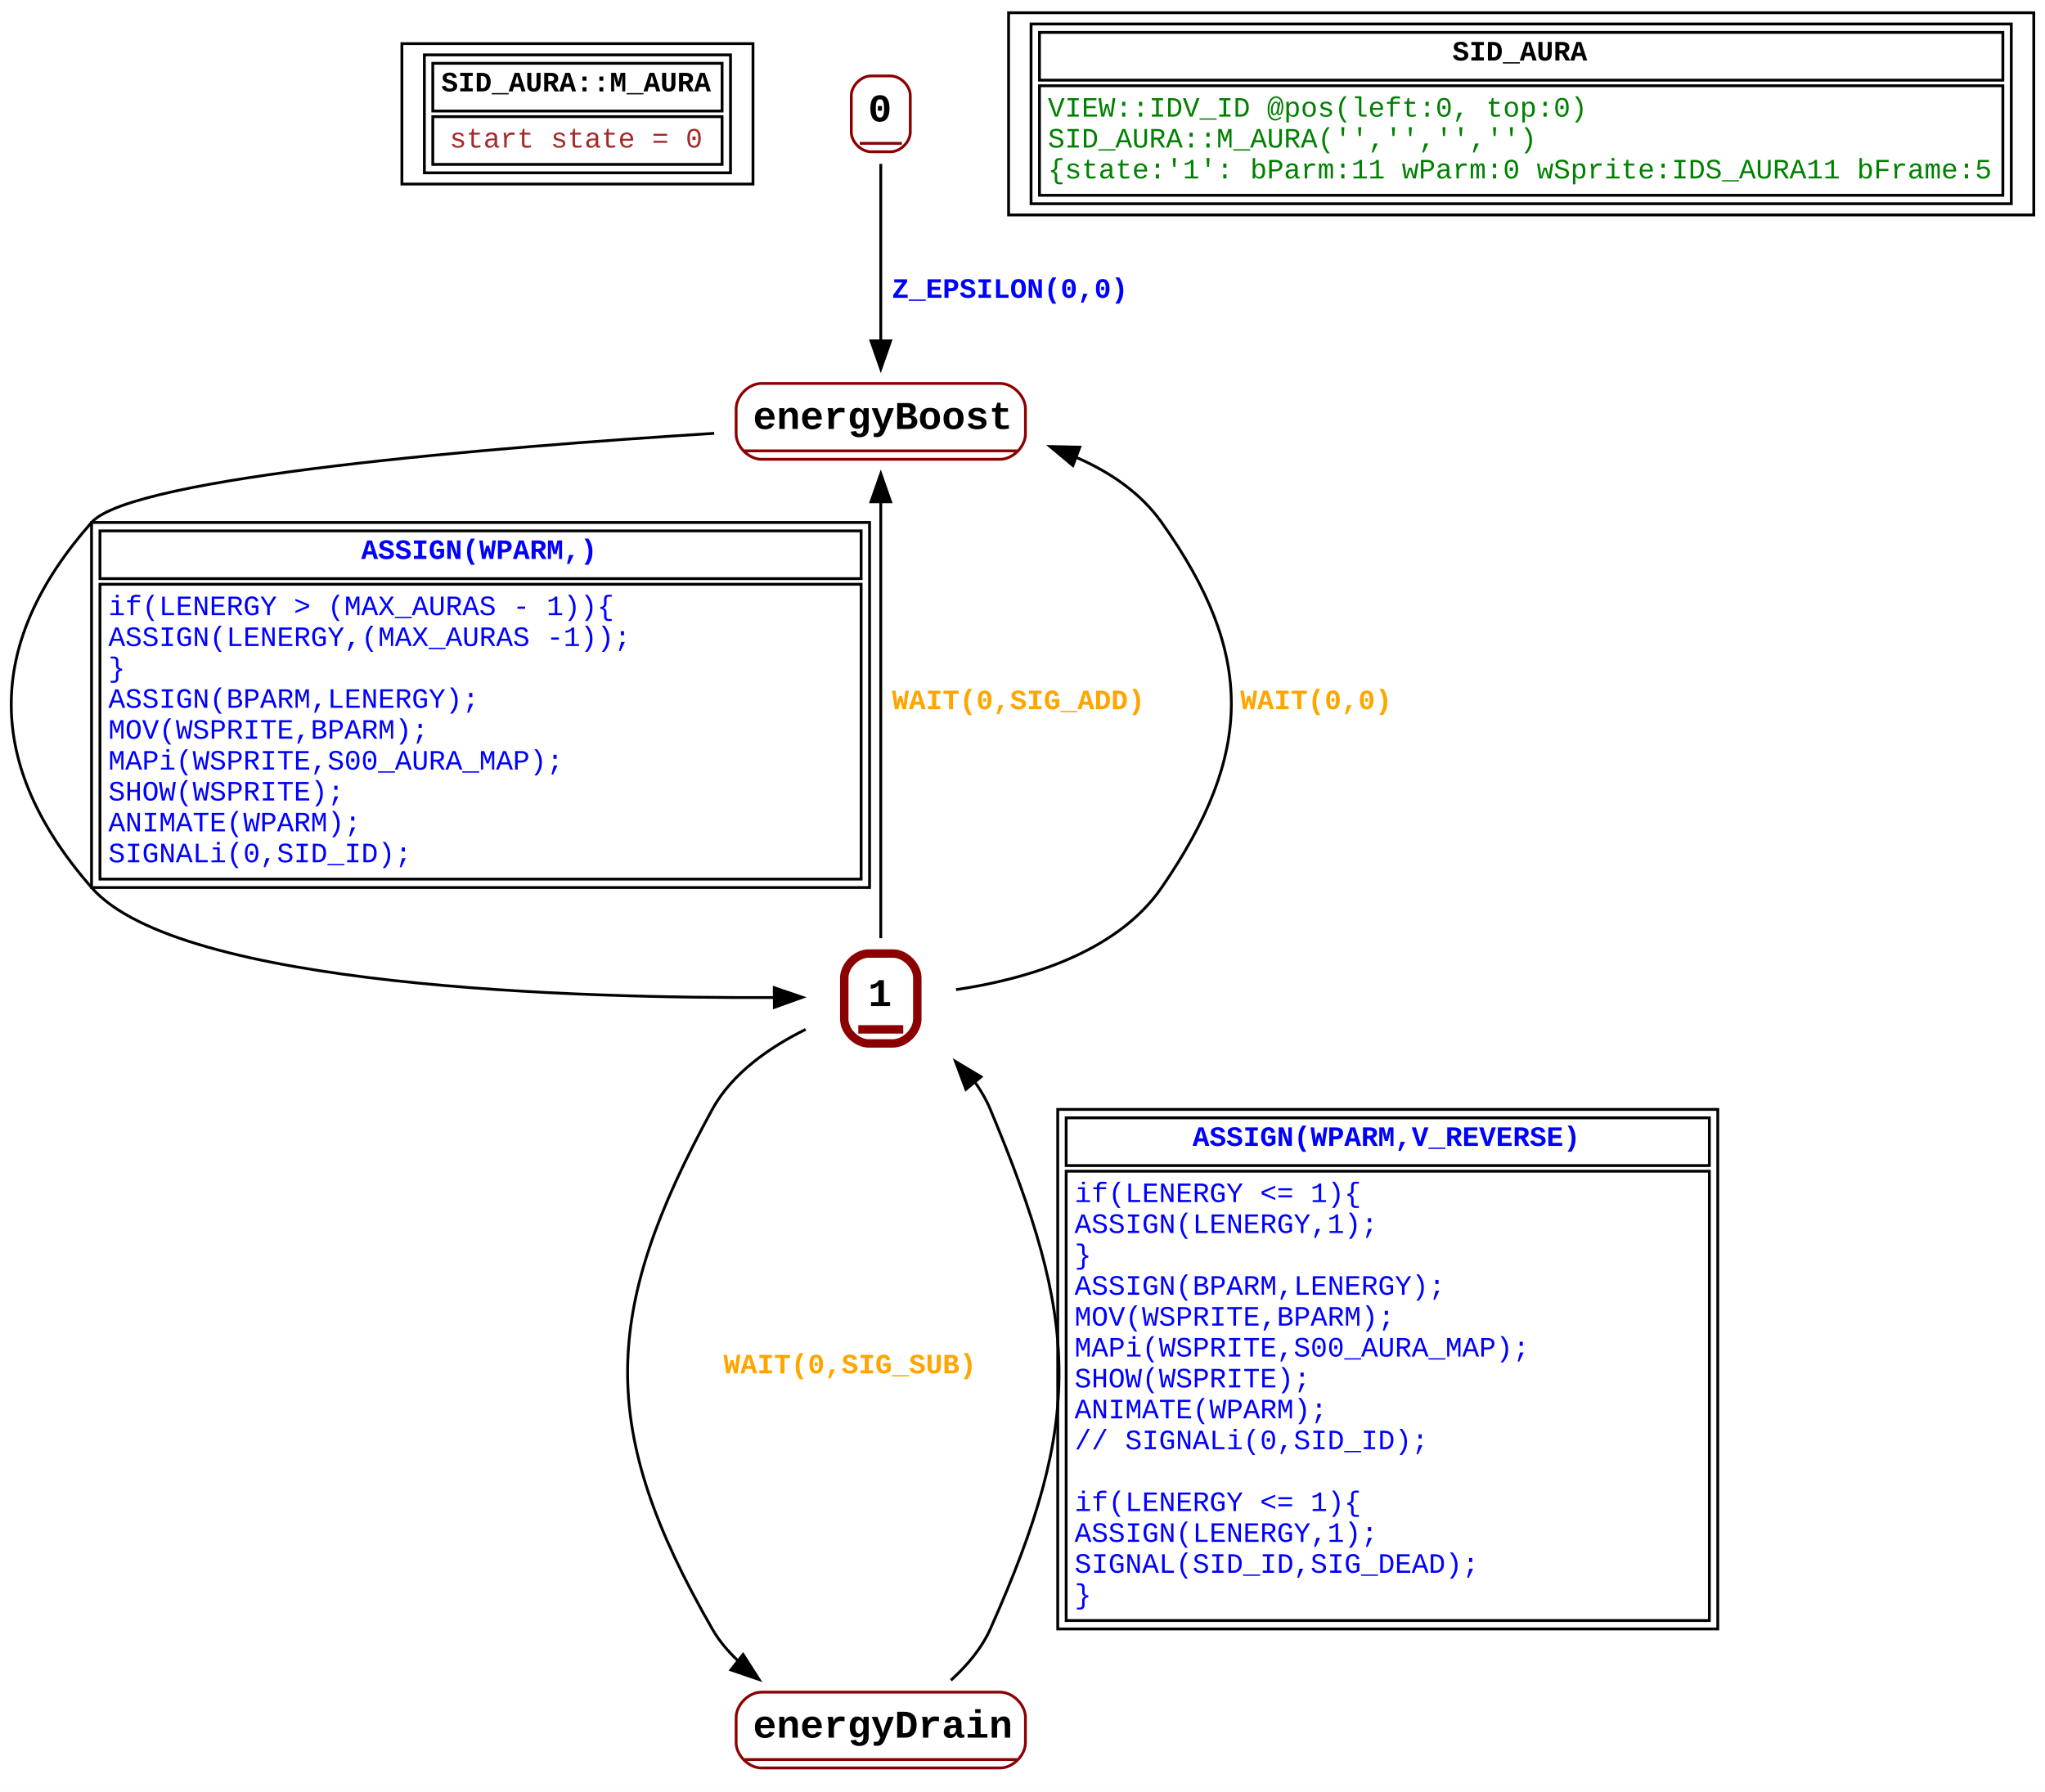
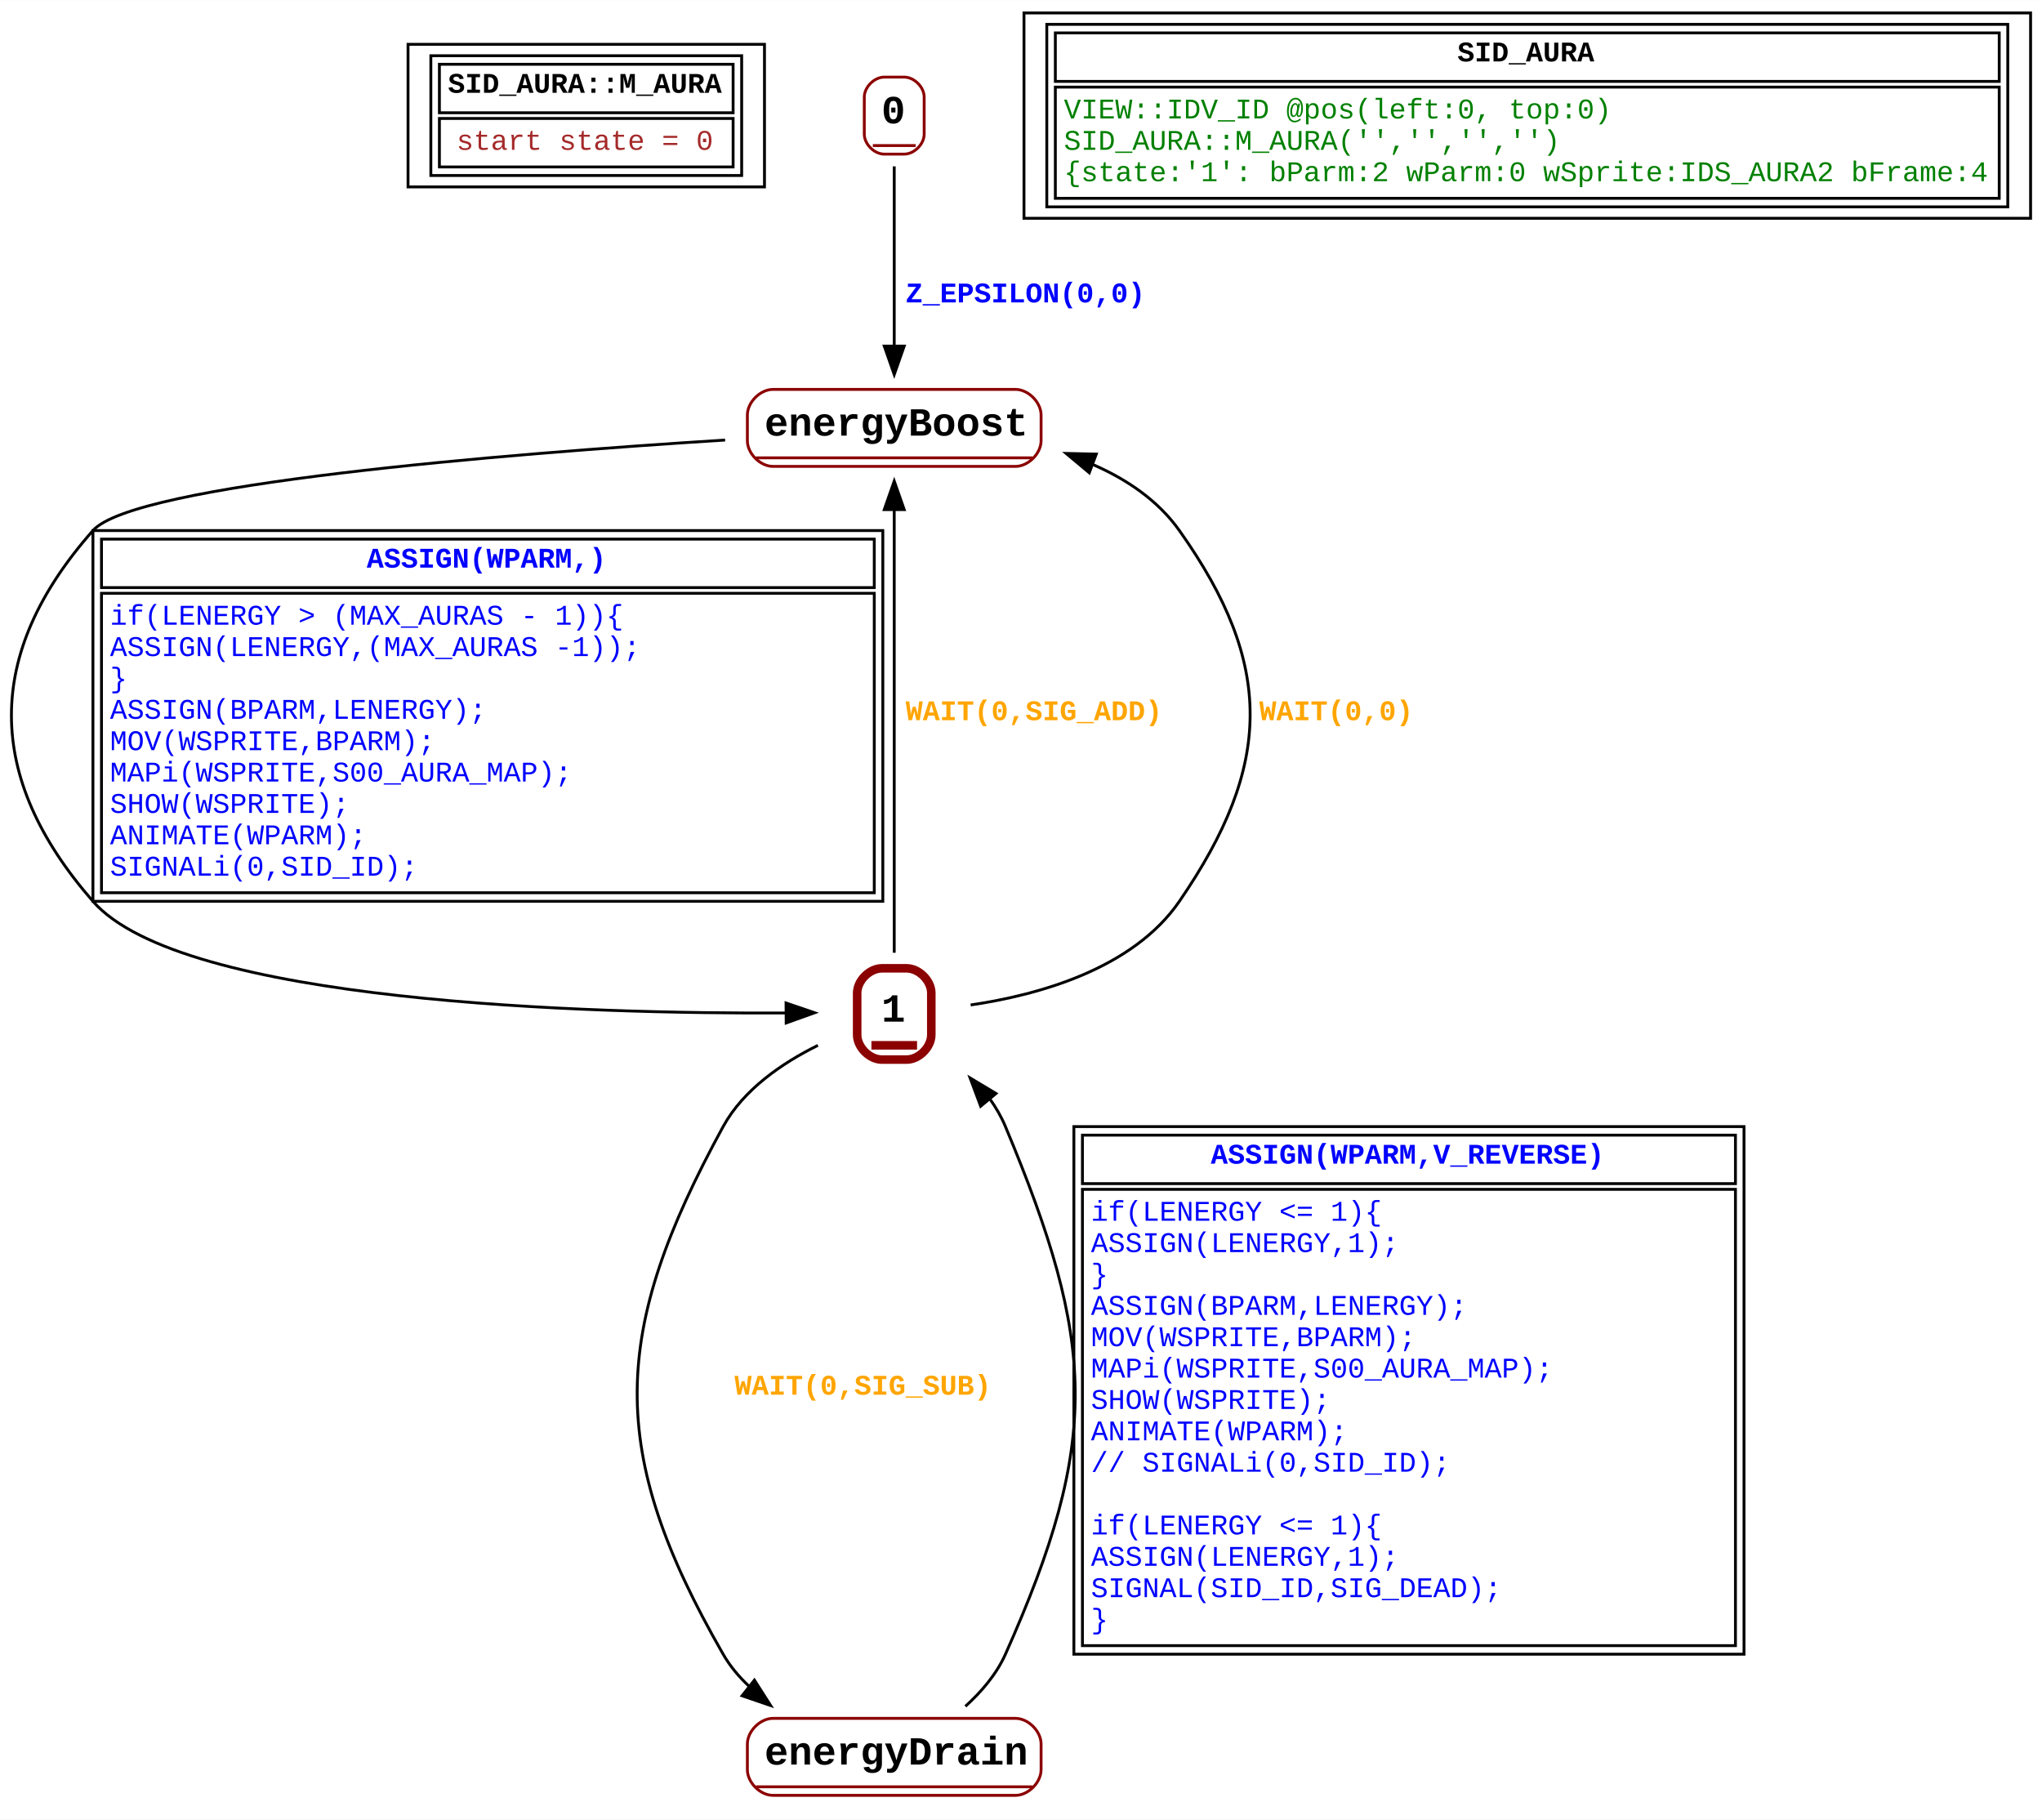
- <svg xmlns="http://www.w3.org/2000/svg" width="728pt" height="638pt" viewBox="0.00 0.00 728.09 638.00">
+ <svg xmlns="http://www.w3.org/2000/svg" width="716pt" height="638pt" viewBox="0.00 0.00 716.09 638.00">
  <g id="graph0" class="graph" transform="scale(1 1) rotate(0) translate(4 634)">
-     <polygon fill="white" stroke="none" points="-4,4 -4,-634 724.09,-634 724.09,4 -4,4" />
+     <polygon fill="white" stroke="none" points="-4,4 -4,-634 712.09,-634 712.09,4 -4,4" />
    <g id="node1" class="node">
      <polygon fill="none" stroke="black" points="139.09,-568.5 139.09,-618.5 264.09,-618.5 264.09,-568.5 139.09,-568.5" />
      <polygon fill="none" stroke="black" points="150.09,-594.5 150.09,-611.5 253.09,-611.5 253.09,-594.5 150.09,-594.5" />
      <text text-anchor="start" x="153.09" y="-601.5" font-family="Courier New" font-weight="bold" font-size="10.00">SID_AURA::M_AURA</text>
      <polygon fill="none" stroke="black" points="150.09,-575.5 150.09,-592.5 253.09,-592.5 253.09,-575.5 150.09,-575.5" />
      <text text-anchor="start" x="156.09" y="-581.5" font-family="Courier New" font-size="10.00" fill="brown">start state = 0</text>
      <polygon fill="none" stroke="black" points="147.09,-572.5 147.09,-614.5 256.09,-614.5 256.09,-572.5 147.09,-572.5" />
    </g>
    <g id="node2" class="node">
      <polyline fill="none" stroke="darkred" points="302.09,-583 317.09,-583" />
      <text text-anchor="start" x="305.09" y="-590.8" font-family="Courier New" font-weight="bold" font-size="14.00">0</text>
      <path fill="none" stroke="darkred" d="M306.09,-580C306.09,-580 313.09,-580 313.09,-580 316.59,-580 320.09,-583.5 320.09,-587 320.09,-587 320.09,-600 320.09,-600 320.09,-603.5 316.59,-607 313.09,-607 313.09,-607 306.09,-607 306.09,-607 302.59,-607 299.09,-603.5 299.09,-600 299.09,-600 299.09,-587 299.09,-587 299.09,-583.5 302.59,-580 306.09,-580" />
    </g>
    <g id="node3" class="node">
      <polyline fill="none" stroke="darkred" points="261.09,-473.5 358.09,-473.5" />
      <text text-anchor="start" x="264.09" y="-481.3" font-family="Courier New" font-weight="bold" font-size="14.00">energyBoost</text>
      <path fill="none" stroke="darkred" d="M267.09,-470.5C267.09,-470.5 352.09,-470.5 352.09,-470.5 356.59,-470.5 361.09,-475 361.09,-479.5 361.09,-479.5 361.09,-488.5 361.09,-488.5 361.09,-493 356.59,-497.5 352.09,-497.5 352.09,-497.5 267.09,-497.5 267.09,-497.5 262.59,-497.5 258.09,-493 258.09,-488.5 258.09,-488.5 258.09,-479.5 258.09,-479.5 258.09,-475 262.59,-470.5 267.09,-470.5" />
    </g>
    <g id="edge1" class="edge">
      <path fill="none" stroke="black" d="M309.59,-575.7C309.59,-558.82 309.59,-532.51 309.59,-512.57" />
      <polygon fill="black" stroke="black" points="313.09,-512.68 309.59,-502.68 306.09,-512.68 313.09,-512.68" />
      <text text-anchor="start" x="313.59" y="-528" font-family="Courier New" font-weight="bold" font-size="10.00" fill="blue">Z_EPSILON(0,0)</text>
    </g>
    <g id="node4" class="node">
      <polyline fill="none" stroke="darkred" stroke-width="3" points="301.59,-267.5 317.59,-267.5" />
      <text text-anchor="start" x="305.09" y="-275.8" font-family="Courier New" font-weight="bold" font-size="14.00">1</text>
      <path fill="none" stroke="darkred" stroke-width="3" d="M305.26,-262.5C305.26,-262.5 313.93,-262.5 313.93,-262.5 318.26,-262.5 322.59,-266.83 322.59,-271.17 322.59,-271.17 322.59,-285.83 322.59,-285.83 322.59,-290.17 318.26,-294.5 313.93,-294.5 313.93,-294.5 305.26,-294.5 305.26,-294.5 300.93,-294.5 296.59,-290.17 296.59,-285.83 296.59,-285.83 296.59,-271.17 296.59,-271.17 296.59,-266.83 300.93,-262.5 305.26,-262.5" />
    </g>
    <g id="edge5" class="edge">
      <path fill="none" stroke="black" d="M250.28,-479.74C172.18,-474.82 43.01,-464.33 28.59,-448 -9.65,-404.69 -9.39,-361.54 28.59,-318 59.72,-282.32 202.63,-278.52 271.83,-278.84" />
      <polygon fill="black" stroke="black" points="271.65,-282.34 281.67,-278.92 271.7,-275.34 271.65,-282.34" />
      <polygon fill="none" stroke="black" points="31.59,-428 31.59,-445 302.59,-445 302.59,-428 31.59,-428" />
      <text text-anchor="start" x="124.59" y="-435" font-family="Courier New" font-weight="bold" font-size="10.00" fill="blue">ASSIGN(WPARM,)</text>
      <polygon fill="none" stroke="black" points="31.59,-321 31.59,-426 302.59,-426 302.59,-321 31.59,-321" />
      <text text-anchor="start" x="34.59" y="-415" font-family="Courier New" font-size="10.00" fill="blue">       if(LENERGY &gt; (MAX_AURAS - 1)){</text>
      <text text-anchor="start" x="34.59" y="-404" font-family="Courier New" font-size="10.00" fill="blue">             ASSIGN(LENERGY,(MAX_AURAS -1));</text>
      <text text-anchor="start" x="34.59" y="-393" font-family="Courier New" font-size="10.00" fill="blue">       }</text>
      <text text-anchor="start" x="34.59" y="-382" font-family="Courier New" font-size="10.00" fill="blue">        ASSIGN(BPARM,LENERGY);</text>
      <text text-anchor="start" x="34.59" y="-371" font-family="Courier New" font-size="10.00" fill="blue">        MOV(WSPRITE,BPARM);</text>
      <text text-anchor="start" x="34.59" y="-360" font-family="Courier New" font-size="10.00" fill="blue">        MAPi(WSPRITE,S00_AURA_MAP);</text>
      <text text-anchor="start" x="34.59" y="-349" font-family="Courier New" font-size="10.00" fill="blue">        SHOW(WSPRITE);</text>
      <text text-anchor="start" x="34.59" y="-338" font-family="Courier New" font-size="10.00" fill="blue">        ANIMATE(WPARM);</text>
      <text text-anchor="start" x="34.59" y="-327" font-family="Courier New" font-size="10.00" fill="blue">        SIGNALi(0,SID_ID);</text>
      <polygon fill="none" stroke="black" points="28.59,-318 28.59,-448 305.59,-448 305.59,-318 28.59,-318" />
    </g>
    <g id="edge2" class="edge">
      <path fill="none" stroke="black" d="M309.59,-299.96C309.59,-336.75 309.59,-414.05 309.59,-455.45" />
      <polygon fill="black" stroke="black" points="306.09,-455.35 309.59,-465.35 313.09,-455.35 306.09,-455.35" />
      <text text-anchor="start" x="313.59" y="-381.5" font-family="Courier New" font-weight="bold" font-size="10.00" fill="orange">WAIT(0,SIG_ADD)</text>
    </g>
    <g id="edge4" class="edge">
      <path fill="none" stroke="black" d="M336.39,-281.65C360.06,-285.13 393.27,-294.23 409.59,-318 442.3,-365.63 443.03,-400.88 409.59,-448 402.07,-458.61 391.07,-466.02 379.1,-471.21" />
      <polygon fill="black" stroke="black" points="377.99,-468.26 369.86,-475.05 380.45,-474.81 377.99,-468.26" />
      <text text-anchor="start" x="437.59" y="-381.5" font-family="Courier New" font-weight="bold" font-size="10.00" fill="orange">WAIT(0,0)</text>
    </g>
    <g id="node5" class="node">
      <polyline fill="none" stroke="darkred" points="261.09,-7.5 358.09,-7.5" />
      <text text-anchor="start" x="264.09" y="-15.3" font-family="Courier New" font-weight="bold" font-size="14.00">energyDrain</text>
      <path fill="none" stroke="darkred" d="M267.09,-4.5C267.09,-4.5 352.09,-4.5 352.09,-4.5 356.59,-4.5 361.09,-9 361.09,-13.5 361.09,-13.5 361.09,-22.5 361.09,-22.5 361.09,-27 356.59,-31.5 352.09,-31.5 352.09,-31.5 267.09,-31.5 267.09,-31.5 262.59,-31.5 258.09,-27 258.09,-22.5 258.09,-22.5 258.09,-13.5 258.09,-13.5 258.09,-9 262.59,-4.5 267.09,-4.5" />
    </g>
    <g id="edge3" class="edge">
      <path fill="none" stroke="black" d="M282.82,-267.48C270.34,-261.31 256.72,-252.03 249.59,-239 210.16,-166.85 208.64,-125.3 249.59,-54 252.02,-49.77 255.19,-46 258.79,-42.65" />
      <polygon fill="black" stroke="black" points="260.56,-44.92 266.26,-35.99 256.23,-39.42 260.56,-44.92" />
      <text text-anchor="start" x="253.59" y="-145" font-family="Courier New" font-weight="bold" font-size="10.00" fill="orange">WAIT(0,SIG_SUB)</text>
    </g>
    <g id="edge6" class="edge">
      <path fill="none" stroke="black" d="M334.54,-35.72C340.21,-40.85 345.48,-47.02 348.59,-54 382.1,-129.09 380.3,-163.14 348.59,-239 347.16,-242.44 345.24,-245.73 343.04,-248.83" />
      <polygon fill="black" stroke="black" points="339.9,-246.14 336.19,-256.06 345.28,-250.61 339.9,-246.14" />
      <polygon fill="none" stroke="black" points="375.59,-219 375.59,-236 604.59,-236 604.59,-219 375.59,-219" />
      <text text-anchor="start" x="420.59" y="-226" font-family="Courier New" font-weight="bold" font-size="10.00" fill="blue">ASSIGN(WPARM,V_REVERSE)</text>
      <polygon fill="none" stroke="black" points="375.59,-57 375.59,-217 604.59,-217 604.59,-57 375.59,-57" />
      <text text-anchor="start" x="378.59" y="-206" font-family="Courier New" font-size="10.00" fill="blue">        if(LENERGY &lt;= 1){</text>
      <text text-anchor="start" x="378.59" y="-195" font-family="Courier New" font-size="10.00" fill="blue">             ASSIGN(LENERGY,1);</text>
      <text text-anchor="start" x="378.59" y="-184" font-family="Courier New" font-size="10.00" fill="blue">       }      </text>
      <text text-anchor="start" x="378.59" y="-173" font-family="Courier New" font-size="10.00" fill="blue">       ASSIGN(BPARM,LENERGY);</text>
      <text text-anchor="start" x="378.59" y="-162" font-family="Courier New" font-size="10.00" fill="blue">        MOV(WSPRITE,BPARM);</text>
      <text text-anchor="start" x="378.59" y="-151" font-family="Courier New" font-size="10.00" fill="blue">        MAPi(WSPRITE,S00_AURA_MAP);</text>
      <text text-anchor="start" x="378.59" y="-140" font-family="Courier New" font-size="10.00" fill="blue">        SHOW(WSPRITE);</text>
      <text text-anchor="start" x="378.59" y="-129" font-family="Courier New" font-size="10.00" fill="blue">        ANIMATE(WPARM);</text>
      <text text-anchor="start" x="378.59" y="-118" font-family="Courier New" font-size="10.00" fill="blue">       // SIGNALi(0,SID_ID);</text>
      <text text-anchor="start" x="378.59" y="-107" font-family="Courier New" font-size="10.00" fill="blue">        </text>
      <text text-anchor="start" x="378.59" y="-96" font-family="Courier New" font-size="10.00" fill="blue">        if(LENERGY &lt;= 1){</text>
      <text text-anchor="start" x="378.59" y="-85" font-family="Courier New" font-size="10.00" fill="blue">             ASSIGN(LENERGY,1);</text>
      <text text-anchor="start" x="378.59" y="-74" font-family="Courier New" font-size="10.00" fill="blue">             SIGNAL(SID_ID,SIG_DEAD);</text>
      <text text-anchor="start" x="378.59" y="-63" font-family="Courier New" font-size="10.00" fill="blue">       }   </text>
      <polygon fill="none" stroke="black" points="372.59,-54 372.59,-239 607.59,-239 607.59,-54 372.59,-54" />
    </g>
    <g id="node6" class="node">
-       <polygon fill="none" stroke="black" points="355.09,-557.5 355.09,-629.5 720.09,-629.5 720.09,-557.5 355.09,-557.5" />
-       <polygon fill="none" stroke="black" points="366.09,-605.5 366.09,-622.5 709.09,-622.5 709.09,-605.5 366.09,-605.5" />
-       <text text-anchor="start" x="513.09" y="-612.5" font-family="Courier New" font-weight="bold" font-size="10.00">SID_AURA</text>
-       <polygon fill="none" stroke="black" points="366.09,-564.5 366.09,-603.5 709.09,-603.5 709.09,-564.5 366.09,-564.5" />
+       <polygon fill="none" stroke="black" points="355.09,-557.5 355.09,-629.5 708.09,-629.5 708.09,-557.5 355.09,-557.5" />
+       <polygon fill="none" stroke="black" points="366.09,-605.5 366.09,-622.5 697.09,-622.5 697.09,-605.5 366.09,-605.5" />
+       <text text-anchor="start" x="507.09" y="-612.5" font-family="Courier New" font-weight="bold" font-size="10.00">SID_AURA</text>
+       <polygon fill="none" stroke="black" points="366.09,-564.5 366.09,-603.5 697.09,-603.5 697.09,-564.5 366.09,-564.5" />
      <text text-anchor="start" x="369.09" y="-592.5" font-family="Courier New" font-size="10.00" fill="green">VIEW::IDV_ID @pos(left:0, top:0)</text>
      <text text-anchor="start" x="369.09" y="-581.5" font-family="Courier New" font-size="10.00" fill="green">SID_AURA::M_AURA('','','','')</text>
-       <text text-anchor="start" x="369.09" y="-570.5" font-family="Courier New" font-size="10.00" fill="green">{state:'1': bParm:11 wParm:0 wSprite:IDS_AURA11 bFrame:5</text>
-       <polygon fill="none" stroke="black" points="363.09,-561.5 363.09,-625.5 712.09,-625.5 712.09,-561.5 363.09,-561.5" />
+       <text text-anchor="start" x="369.09" y="-570.5" font-family="Courier New" font-size="10.00" fill="green">{state:'1': bParm:2 wParm:0 wSprite:IDS_AURA2 bFrame:4</text>
+       <polygon fill="none" stroke="black" points="363.09,-561.5 363.09,-625.5 700.09,-625.5 700.09,-561.5 363.09,-561.5" />
    </g>
  </g>
</svg>
